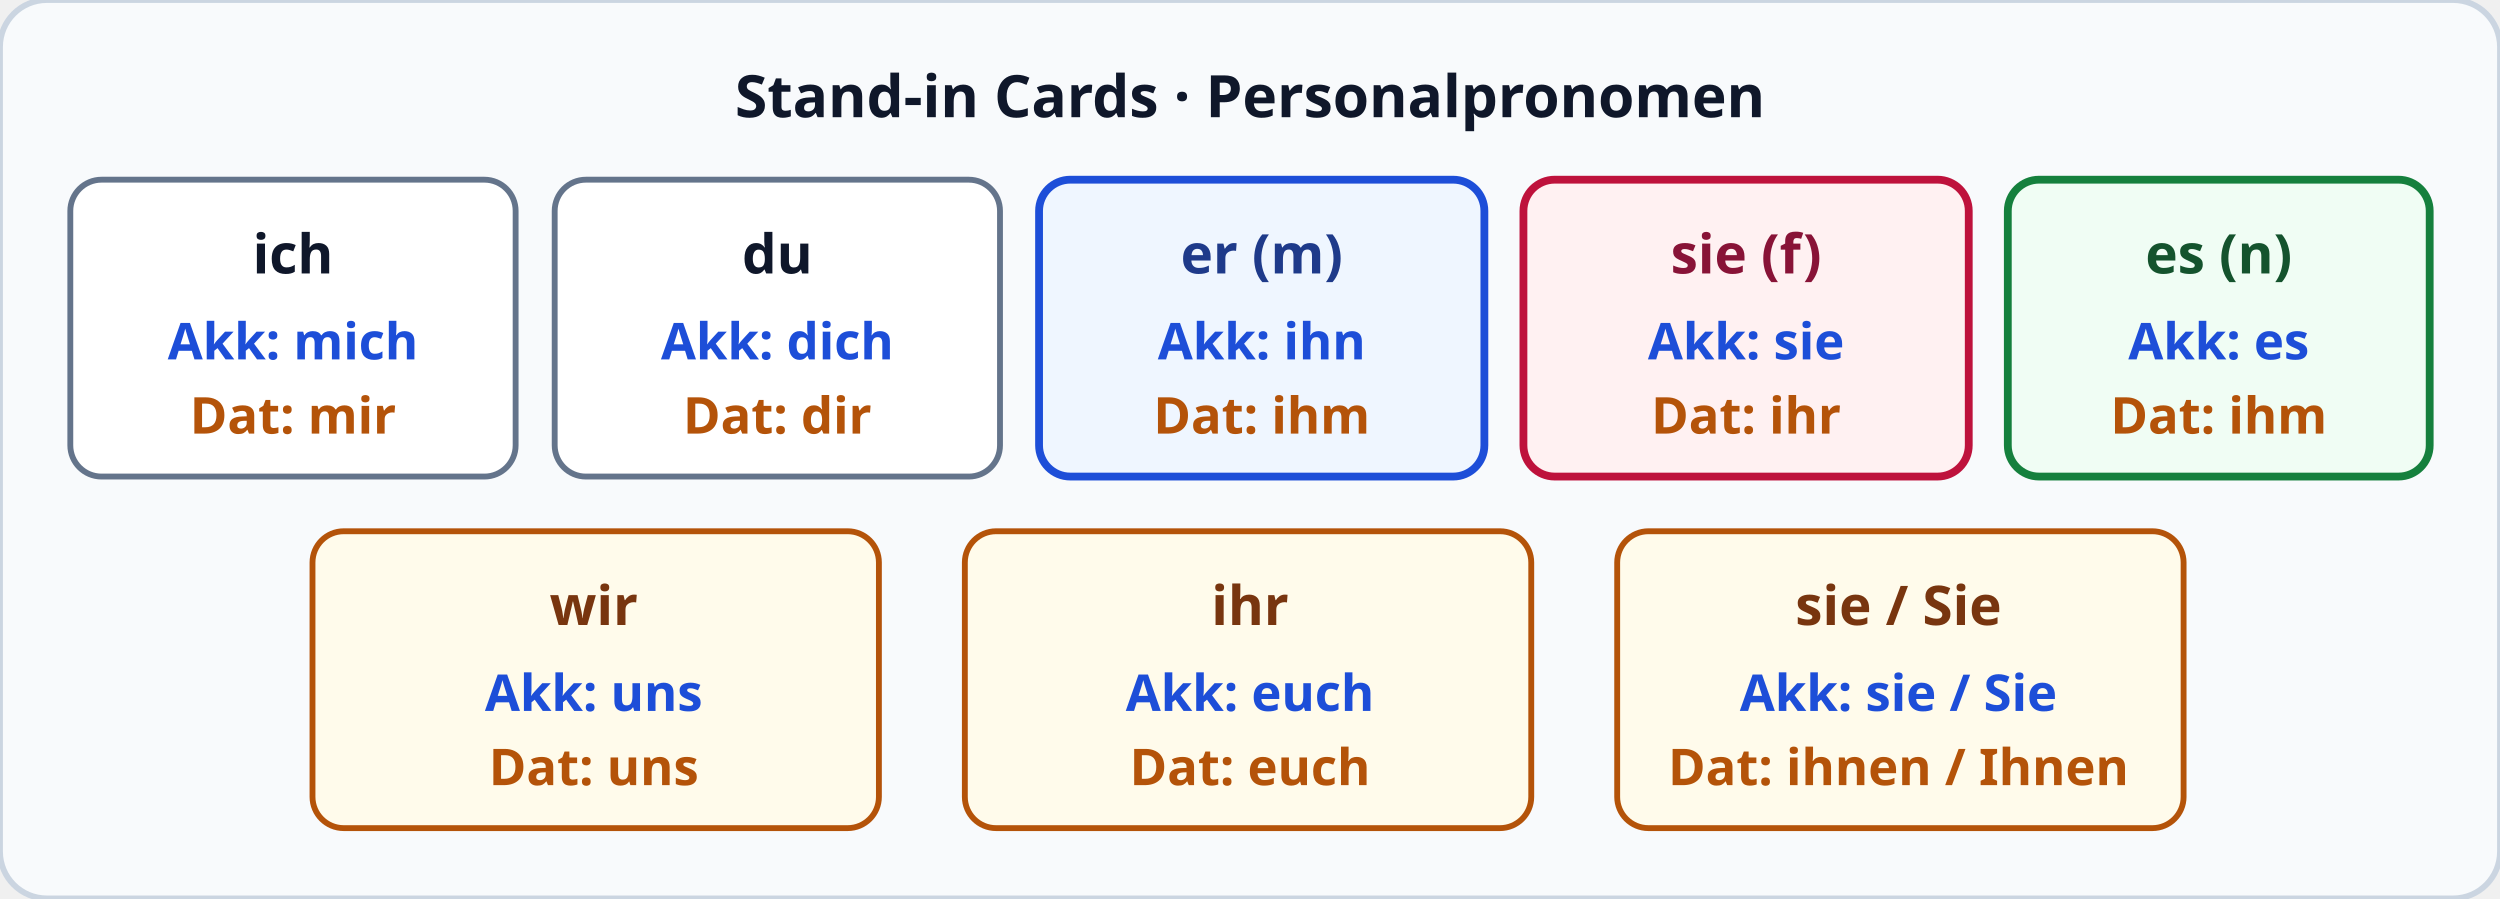
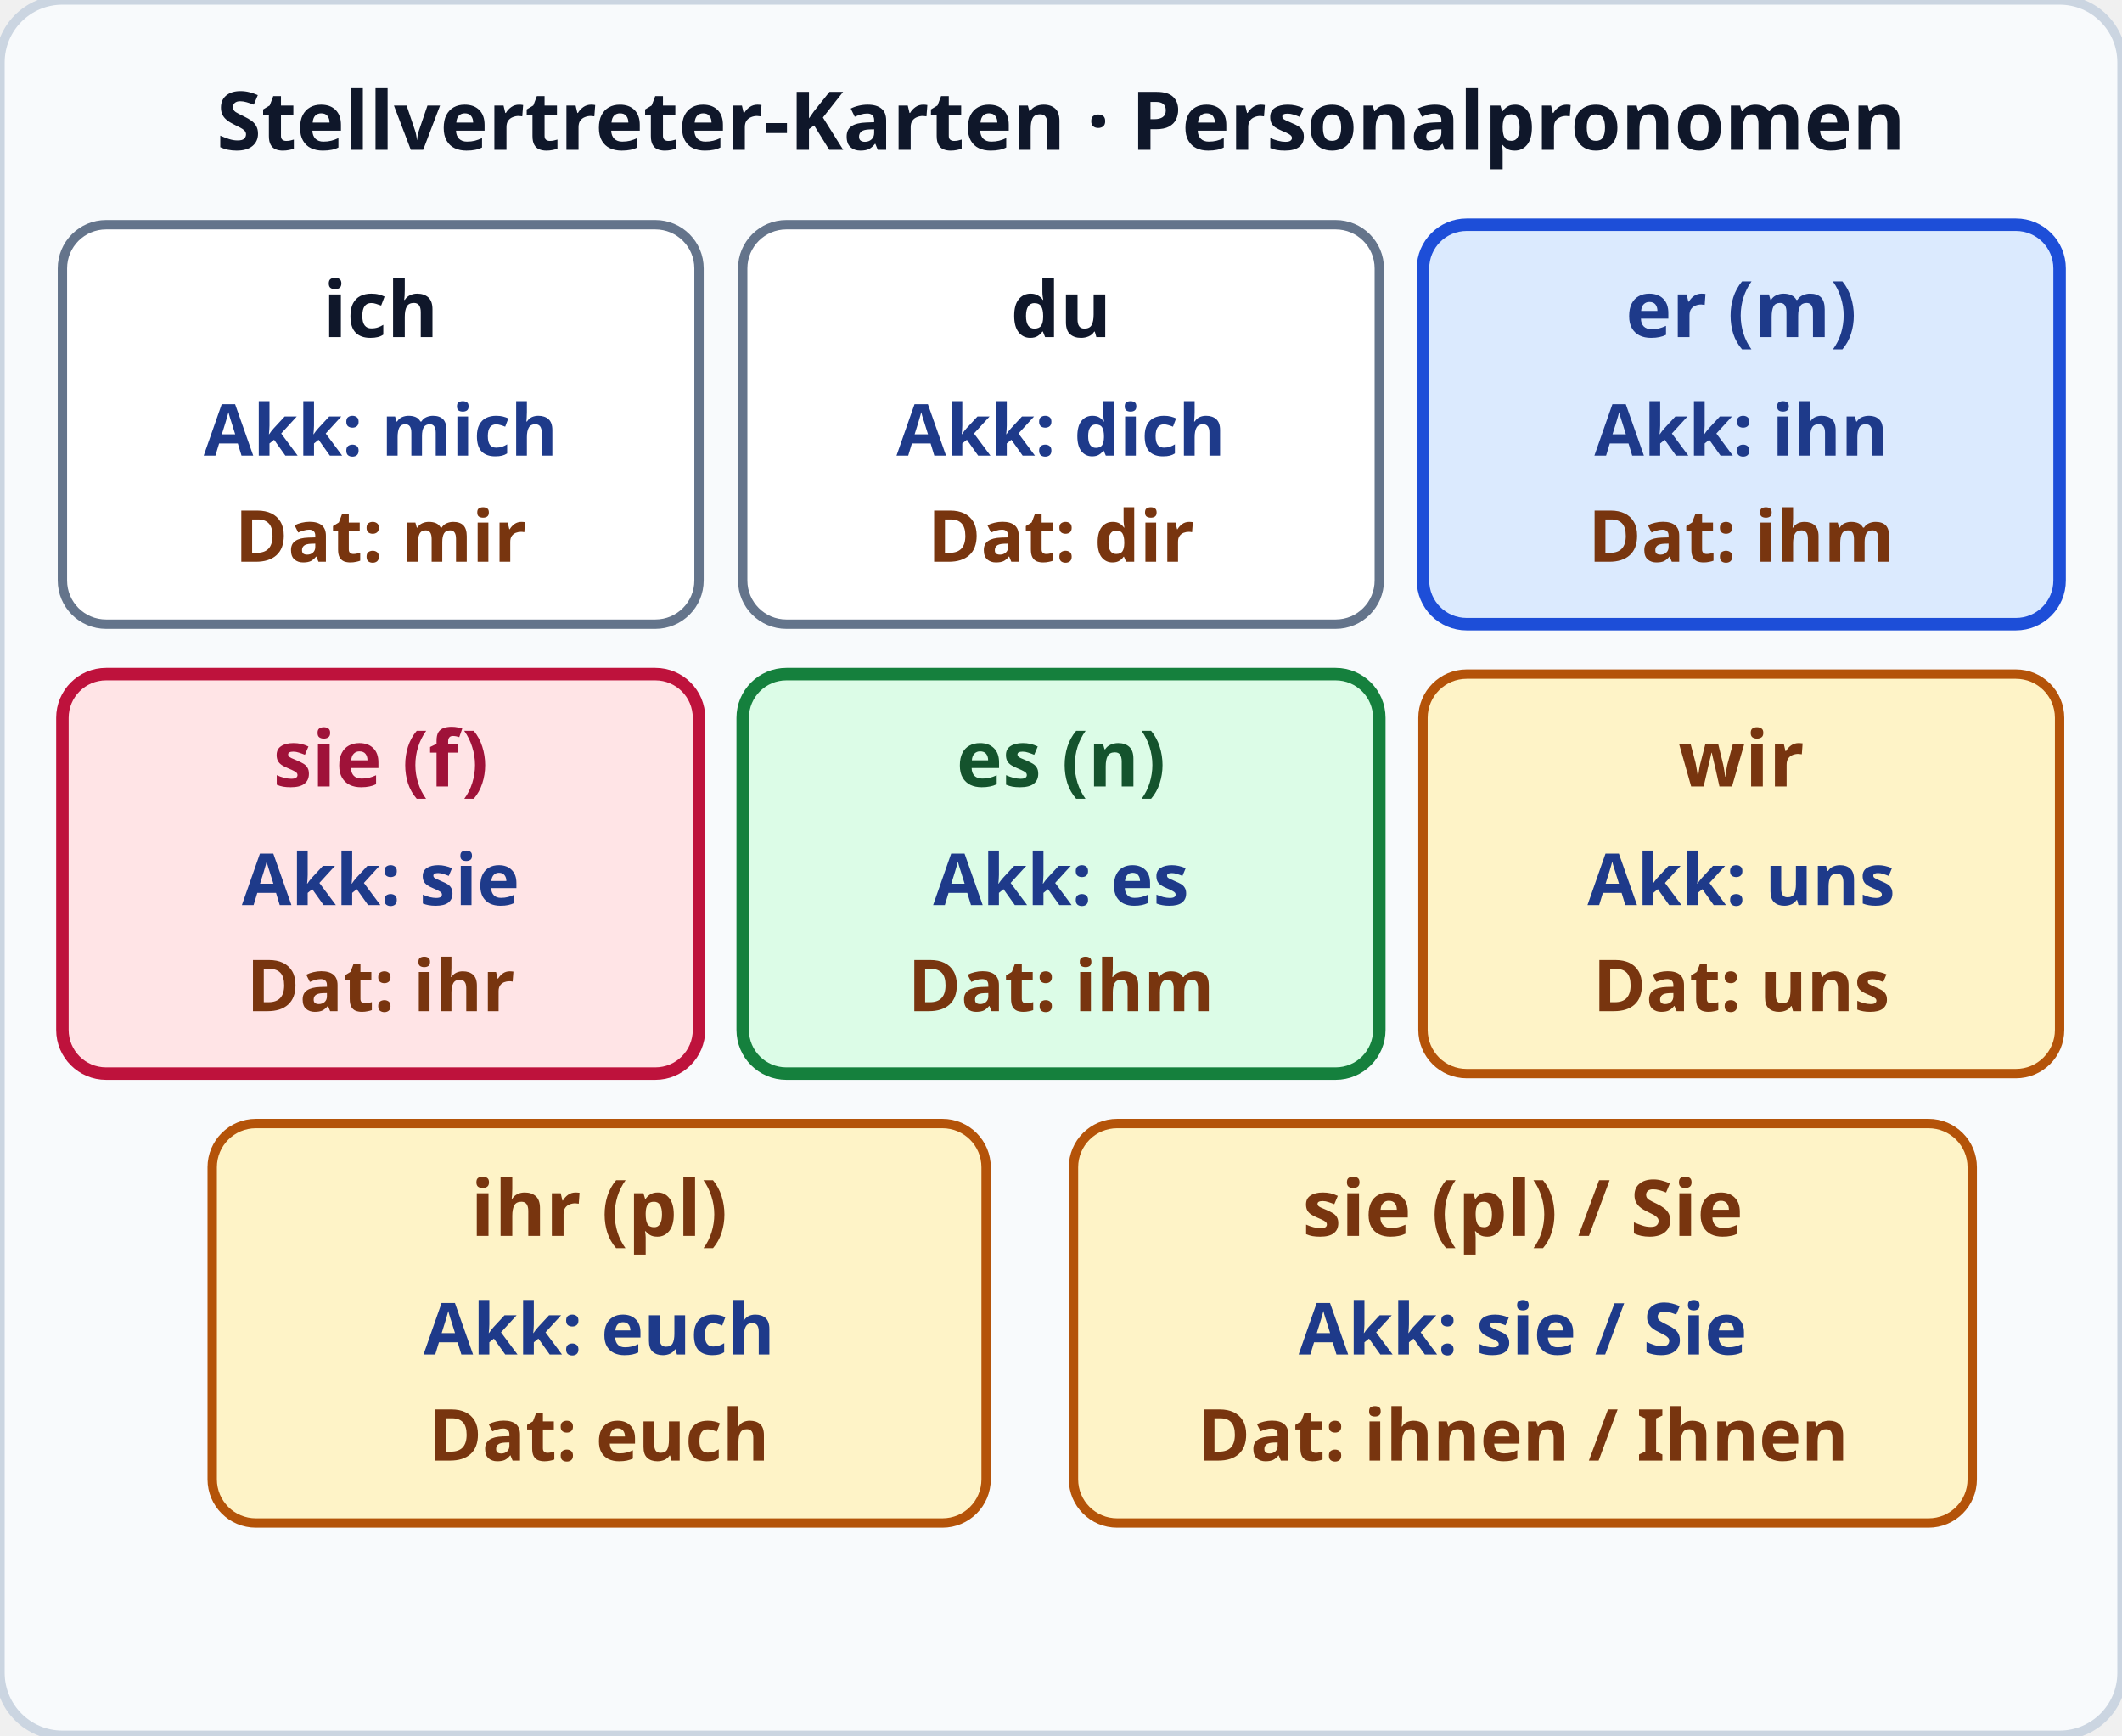
- <svg xmlns="http://www.w3.org/2000/svg" viewBox="0 0 640 230" role="img" aria-label="Stand-in Cards for Accusative and Dative Personal Pronouns">
-   <rect width="640" height="230" rx="12" fill="#f8fafc" stroke="#cbd5e1" stroke-width="1.5" />
-   <text x="320" y="30" text-anchor="middle" font-family="system-ui, sans-serif" font-size="15" font-weight="700" fill="#0f172a">Stand-in Cards · Personalpronomen</text>
-   <rect x="18" y="46" width="114" height="76" rx="8" fill="#ffffff" stroke="#64748b" stroke-width="1.5" />
-   <text x="75" y="70" text-anchor="middle" font-family="system-ui, sans-serif" font-size="14" font-weight="700" fill="#0f172a">ich</text>
-   <text x="75" y="92" text-anchor="middle" font-family="system-ui, sans-serif" font-size="13" font-weight="700" fill="#1d4ed8">Akk: mich</text>
-   <text x="75" y="111" text-anchor="middle" font-family="system-ui, sans-serif" font-size="13" font-weight="700" fill="#b45309">Dat: mir</text>
-   <rect x="142" y="46" width="114" height="76" rx="8" fill="#ffffff" stroke="#64748b" stroke-width="1.5" />
-   <text x="199" y="70" text-anchor="middle" font-family="system-ui, sans-serif" font-size="14" font-weight="700" fill="#0f172a">du</text>
-   <text x="199" y="92" text-anchor="middle" font-family="system-ui, sans-serif" font-size="13" font-weight="700" fill="#1d4ed8">Akk: dich</text>
-   <text x="199" y="111" text-anchor="middle" font-family="system-ui, sans-serif" font-size="13" font-weight="700" fill="#b45309">Dat: dir</text>
-   <rect x="266" y="46" width="114" height="76" rx="8" fill="#eff6ff" stroke="#1d4ed8" stroke-width="2" />
-   <text x="323" y="70" text-anchor="middle" font-family="system-ui, sans-serif" font-size="14" font-weight="700" fill="#1e3a8a">er (m)</text>
-   <text x="323" y="92" text-anchor="middle" font-family="system-ui, sans-serif" font-size="13" font-weight="700" fill="#1d4ed8">Akk: ihn</text>
-   <text x="323" y="111" text-anchor="middle" font-family="system-ui, sans-serif" font-size="13" font-weight="700" fill="#b45309">Dat: ihm</text>
-   <rect x="390" y="46" width="114" height="76" rx="8" fill="#fff1f2" stroke="#be123c" stroke-width="2" />
-   <text x="447" y="70" text-anchor="middle" font-family="system-ui, sans-serif" font-size="14" font-weight="700" fill="#881337">sie (f)</text>
-   <text x="447" y="92" text-anchor="middle" font-family="system-ui, sans-serif" font-size="13" font-weight="700" fill="#1d4ed8">Akk: sie</text>
-   <text x="447" y="111" text-anchor="middle" font-family="system-ui, sans-serif" font-size="13" font-weight="700" fill="#b45309">Dat: ihr</text>
-   <rect x="514" y="46" width="108" height="76" rx="8" fill="#f0fdf4" stroke="#15803d" stroke-width="2" />
-   <text x="568" y="70" text-anchor="middle" font-family="system-ui, sans-serif" font-size="14" font-weight="700" fill="#14532d">es (n)</text>
-   <text x="568" y="92" text-anchor="middle" font-family="system-ui, sans-serif" font-size="13" font-weight="700" fill="#1d4ed8">Akk: es</text>
-   <text x="568" y="111" text-anchor="middle" font-family="system-ui, sans-serif" font-size="13" font-weight="700" fill="#b45309">Dat: ihm</text>
-   <rect x="80" y="136" width="145" height="76" rx="8" fill="#fffbeb" stroke="#b45309" stroke-width="1.5" />
-   <text x="152" y="160" text-anchor="middle" font-family="system-ui, sans-serif" font-size="14" font-weight="700" fill="#78350f">wir</text>
-   <text x="152" y="182" text-anchor="middle" font-family="system-ui, sans-serif" font-size="13" font-weight="700" fill="#1d4ed8">Akk: uns</text>
-   <text x="152" y="201" text-anchor="middle" font-family="system-ui, sans-serif" font-size="13" font-weight="700" fill="#b45309">Dat: uns</text>
-   <rect x="247" y="136" width="145" height="76" rx="8" fill="#fffbeb" stroke="#b45309" stroke-width="1.5" />
-   <text x="320" y="160" text-anchor="middle" font-family="system-ui, sans-serif" font-size="14" font-weight="700" fill="#78350f">ihr</text>
-   <text x="320" y="182" text-anchor="middle" font-family="system-ui, sans-serif" font-size="13" font-weight="700" fill="#1d4ed8">Akk: euch</text>
-   <text x="320" y="201" text-anchor="middle" font-family="system-ui, sans-serif" font-size="13" font-weight="700" fill="#b45309">Dat: euch</text>
-   <rect x="414" y="136" width="145" height="76" rx="8" fill="#fffbeb" stroke="#b45309" stroke-width="1.5" />
-   <text x="486" y="160" text-anchor="middle" font-family="system-ui, sans-serif" font-size="14" font-weight="700" fill="#78350f">sie / Sie</text>
-   <text x="486" y="182" text-anchor="middle" font-family="system-ui, sans-serif" font-size="13" font-weight="700" fill="#1d4ed8">Akk: sie / Sie</text>
-   <text x="486" y="201" text-anchor="middle" font-family="system-ui, sans-serif" font-size="13" font-weight="700" fill="#b45309">Dat: ihnen / Ihnen</text>
+ <svg xmlns="http://www.w3.org/2000/svg" viewBox="0 0 340 278" role="img" aria-label="Stand-in Cards for Accusative and Dative Personal Pronouns">
+   <rect width="340" height="278" rx="10" fill="#f8fafc" stroke="#cbd5e1" stroke-width="1.5" />
+   <text x="170" y="24" text-anchor="middle" font-family="system-ui, sans-serif" font-size="13" font-weight="700" fill="#0f172a">Stellvertreter-Karten · Personalpronomen</text>
+   <rect x="10" y="36" width="102" height="64" rx="7" fill="#ffffff" stroke="#64748b" stroke-width="1.5" />
+   <text x="61" y="54" text-anchor="middle" font-family="system-ui, sans-serif" font-size="12.5" font-weight="800" fill="#0f172a">ich</text>
+   <text x="61" y="73" text-anchor="middle" font-family="system-ui, sans-serif" font-size="11.5" font-weight="700" fill="#1e3a8a">Akk: mich</text>
+   <text x="61" y="90" text-anchor="middle" font-family="system-ui, sans-serif" font-size="11.5" font-weight="700" fill="#78350f">Dat: mir</text>
+   <rect x="119" y="36" width="102" height="64" rx="7" fill="#ffffff" stroke="#64748b" stroke-width="1.5" />
+   <text x="170" y="54" text-anchor="middle" font-family="system-ui, sans-serif" font-size="12.5" font-weight="800" fill="#0f172a">du</text>
+   <text x="170" y="73" text-anchor="middle" font-family="system-ui, sans-serif" font-size="11.5" font-weight="700" fill="#1e3a8a">Akk: dich</text>
+   <text x="170" y="90" text-anchor="middle" font-family="system-ui, sans-serif" font-size="11.5" font-weight="700" fill="#78350f">Dat: dir</text>
+   <rect x="228" y="36" width="102" height="64" rx="7" fill="#dbeafe" stroke="#1d4ed8" stroke-width="2" />
+   <text x="279" y="54" text-anchor="middle" font-family="system-ui, sans-serif" font-size="12.5" font-weight="800" fill="#1e3a8a">er (m)</text>
+   <text x="279" y="73" text-anchor="middle" font-family="system-ui, sans-serif" font-size="11.5" font-weight="700" fill="#1e3a8a">Akk: ihn</text>
+   <text x="279" y="90" text-anchor="middle" font-family="system-ui, sans-serif" font-size="11.5" font-weight="700" fill="#78350f">Dat: ihm</text>
+   <rect x="10" y="108" width="102" height="64" rx="7" fill="#ffe4e6" stroke="#be123c" stroke-width="2" />
+   <text x="61" y="126" text-anchor="middle" font-family="system-ui, sans-serif" font-size="12.5" font-weight="800" fill="#9f1239">sie (f)</text>
+   <text x="61" y="145" text-anchor="middle" font-family="system-ui, sans-serif" font-size="11.5" font-weight="700" fill="#1e3a8a">Akk: sie</text>
+   <text x="61" y="162" text-anchor="middle" font-family="system-ui, sans-serif" font-size="11.5" font-weight="700" fill="#78350f">Dat: ihr</text>
+   <rect x="119" y="108" width="102" height="64" rx="7" fill="#dcfce7" stroke="#15803d" stroke-width="2" />
+   <text x="170" y="126" text-anchor="middle" font-family="system-ui, sans-serif" font-size="12.5" font-weight="800" fill="#14532d">es (n)</text>
+   <text x="170" y="145" text-anchor="middle" font-family="system-ui, sans-serif" font-size="11.5" font-weight="700" fill="#1e3a8a">Akk: es</text>
+   <text x="170" y="162" text-anchor="middle" font-family="system-ui, sans-serif" font-size="11.5" font-weight="700" fill="#78350f">Dat: ihm</text>
+   <rect x="228" y="108" width="102" height="64" rx="7" fill="#fef3c7" stroke="#b45309" stroke-width="1.5" />
+   <text x="279" y="126" text-anchor="middle" font-family="system-ui, sans-serif" font-size="12.5" font-weight="800" fill="#78350f">wir</text>
+   <text x="279" y="145" text-anchor="middle" font-family="system-ui, sans-serif" font-size="11.5" font-weight="700" fill="#1e3a8a">Akk: uns</text>
+   <text x="279" y="162" text-anchor="middle" font-family="system-ui, sans-serif" font-size="11.5" font-weight="700" fill="#78350f">Dat: uns</text>
+   <rect x="34" y="180" width="124" height="64" rx="7" fill="#fef3c7" stroke="#b45309" stroke-width="1.5" />
+   <text x="96" y="198" text-anchor="middle" font-family="system-ui, sans-serif" font-size="12.5" font-weight="800" fill="#78350f">ihr (pl)</text>
+   <text x="96" y="217" text-anchor="middle" font-family="system-ui, sans-serif" font-size="11.5" font-weight="700" fill="#1e3a8a">Akk: euch</text>
+   <text x="96" y="234" text-anchor="middle" font-family="system-ui, sans-serif" font-size="11.5" font-weight="700" fill="#78350f">Dat: euch</text>
+   <rect x="172" y="180" width="144" height="64" rx="7" fill="#fef3c7" stroke="#b45309" stroke-width="1.5" />
+   <text x="244" y="198" text-anchor="middle" font-family="system-ui, sans-serif" font-size="12.5" font-weight="800" fill="#78350f">sie (pl) / Sie</text>
+   <text x="244" y="217" text-anchor="middle" font-family="system-ui, sans-serif" font-size="11.5" font-weight="700" fill="#1e3a8a">Akk: sie / Sie</text>
+   <text x="244" y="234" text-anchor="middle" font-family="system-ui, sans-serif" font-size="11.5" font-weight="700" fill="#78350f">Dat: ihnen / Ihnen</text>
</svg>
